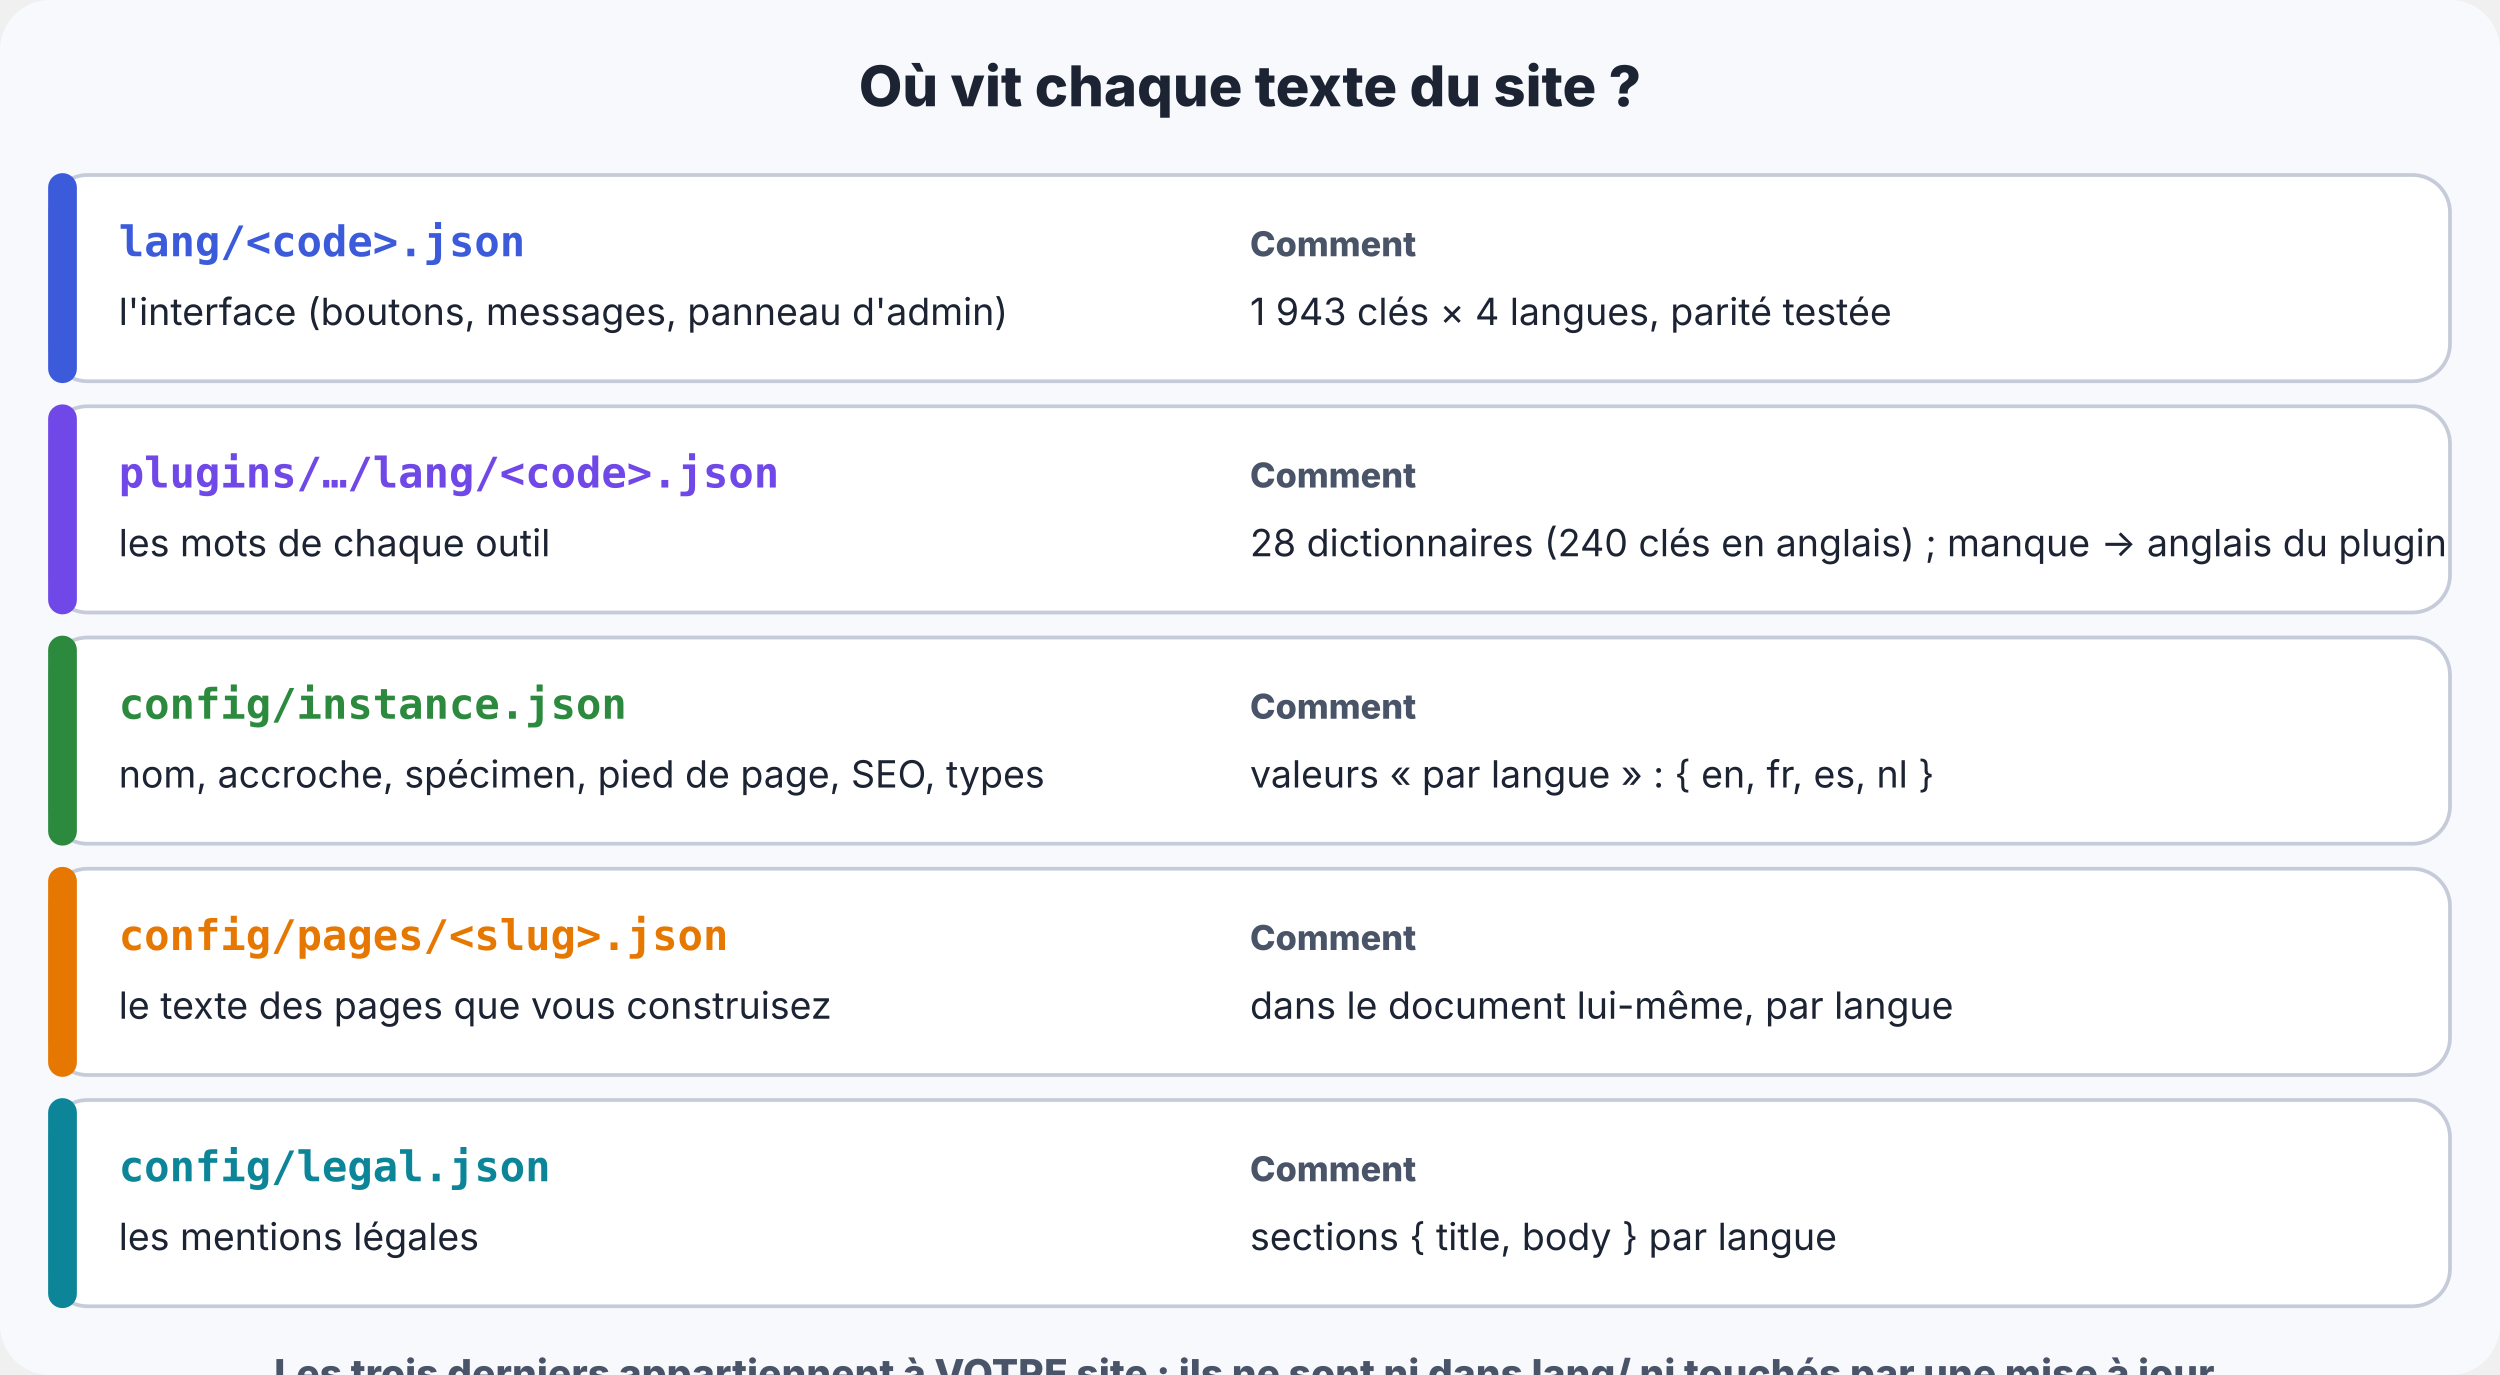
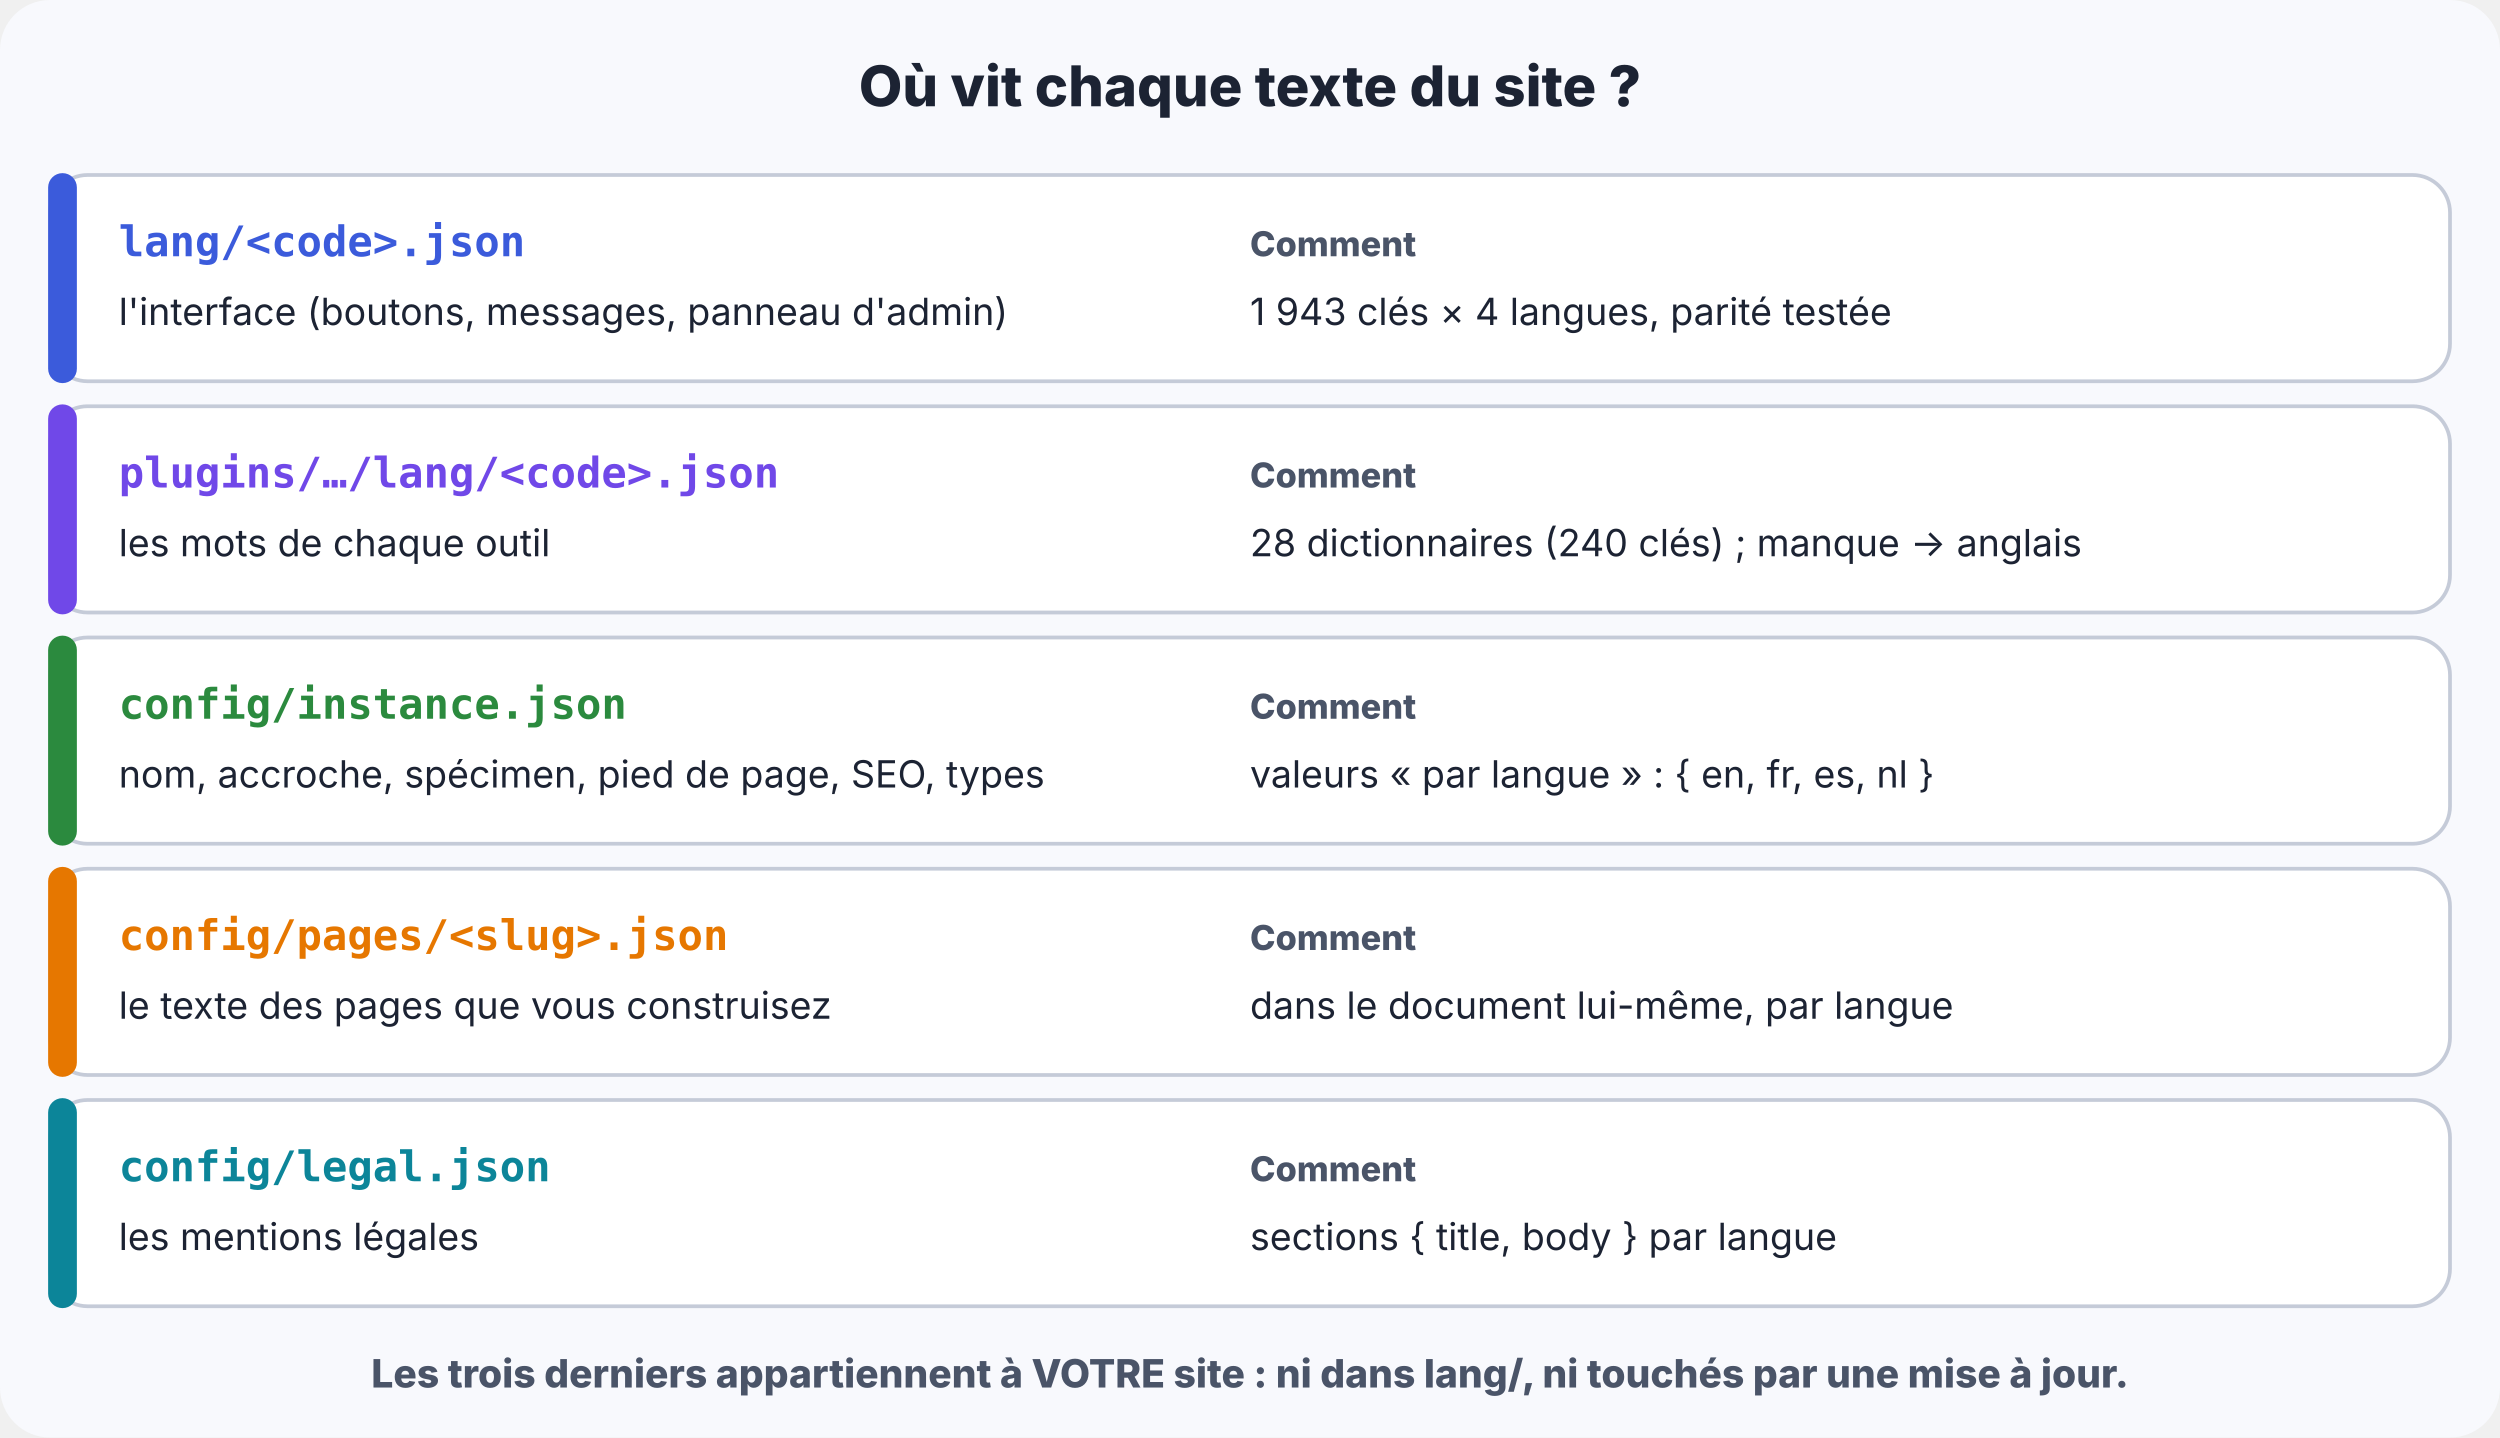
- <svg xmlns="http://www.w3.org/2000/svg" viewBox="0 0 800 440" font-family="Inter, sans-serif">
+ <svg xmlns="http://www.w3.org/2000/svg" viewBox="0 0 800 460" font-family="Inter, sans-serif">
  <defs>
    <marker id="arr" viewBox="0 0 10 10" refX="9" refY="5" markerWidth="7" markerHeight="7" orient="auto">
      <path d="M0,0 L10,5 L0,10 z" fill="#4a5468" />
    </marker>
  </defs>
-   <rect width="800" height="440" rx="16" fill="#f8f9fd" />
-   <text x="400" y="34" font-family="Inter, sans-serif" font-size="18" font-weight="800" fill="#1c2333" text-anchor="middle">Où vit chaque texte du site ?</text>
+   <rect width="800" height="460" rx="16" fill="#f8f9fd" />
+   <text x="400" y="34" font-family="Inter, sans-serif" font-size="18" font-weight="800" fill="#1c2333" text-anchor="middle" xml:space="preserve">Où vit chaque texte du site ?</text>
  <rect x="16" y="56" width="768" height="66" rx="12" fill="#fff" stroke="#c5cbd8" stroke-width="1.2" />
  <rect x="16" y="56" width="8" height="66" rx="4" fill="#3b5bdb" stroke="#3b5bdb" stroke-width="1.2" />
-   <text x="38" y="82" font-family="JetBrains Mono, Consolas, monospace" font-size="13.5" font-weight="800" fill="#3b5bdb" text-anchor="start">lang/&lt;code&gt;.json</text>
-   <text x="38" y="104" font-family="Inter, sans-serif" font-size="12" font-weight="400" fill="#1c2333" text-anchor="start">l'interface (boutons, messages, panneau d'admin)</text>
-   <text x="400" y="82" font-family="Inter, sans-serif" font-size="11" font-weight="800" fill="#4a5468" text-anchor="start">Comment</text>
-   <text x="400" y="104" font-family="Inter, sans-serif" font-size="12" font-weight="400" fill="#1c2333" text-anchor="start">1 943 clés × 4 langues, parité testée</text>
+   <text x="38" y="82" font-family="JetBrains Mono, Consolas, monospace" font-size="13.5" font-weight="800" fill="#3b5bdb" text-anchor="start" xml:space="preserve">lang/&lt;code&gt;.json</text>
+   <text x="38" y="104" font-family="Inter, sans-serif" font-size="12" font-weight="400" fill="#1c2333" text-anchor="start" xml:space="preserve">l'interface (boutons, messages, panneau d'admin)</text>
+   <text x="400" y="82" font-family="Inter, sans-serif" font-size="11" font-weight="800" fill="#4a5468" text-anchor="start" xml:space="preserve">Comment</text>
+   <text x="400" y="104" font-family="Inter, sans-serif" font-size="12" font-weight="400" fill="#1c2333" text-anchor="start" xml:space="preserve">1 943 clés × 4 langues, parité testée</text>
  <rect x="16" y="130" width="768" height="66" rx="12" fill="#fff" stroke="#c5cbd8" stroke-width="1.2" />
  <rect x="16" y="130" width="8" height="66" rx="4" fill="#7048e8" stroke="#7048e8" stroke-width="1.2" />
-   <text x="38" y="156" font-family="JetBrains Mono, Consolas, monospace" font-size="13.5" font-weight="800" fill="#7048e8" text-anchor="start">plugins/…/lang/&lt;code&gt;.json</text>
-   <text x="38" y="178" font-family="Inter, sans-serif" font-size="12" font-weight="400" fill="#1c2333" text-anchor="start">les mots de chaque outil</text>
-   <text x="400" y="156" font-family="Inter, sans-serif" font-size="11" font-weight="800" fill="#4a5468" text-anchor="start">Comment</text>
-   <text x="400" y="178" font-family="Inter, sans-serif" font-size="12" font-weight="400" fill="#1c2333" text-anchor="start">28 dictionnaires (240 clés en anglais) ; manque → anglais du plugin</text>
+   <text x="38" y="156" font-family="JetBrains Mono, Consolas, monospace" font-size="13.5" font-weight="800" fill="#7048e8" text-anchor="start" xml:space="preserve">plugins/…/lang/&lt;code&gt;.json</text>
+   <text x="38" y="178" font-family="Inter, sans-serif" font-size="12" font-weight="400" fill="#1c2333" text-anchor="start" xml:space="preserve">les mots de chaque outil</text>
+   <text x="400" y="156" font-family="Inter, sans-serif" font-size="11" font-weight="800" fill="#4a5468" text-anchor="start" xml:space="preserve">Comment</text>
+   <text x="400" y="178" font-family="Inter, sans-serif" font-size="12" font-weight="400" fill="#1c2333" text-anchor="start" xml:space="preserve">28 dictionnaires (240 clés) ; manque → anglais</text>
  <rect x="16" y="204" width="768" height="66" rx="12" fill="#fff" stroke="#c5cbd8" stroke-width="1.2" />
  <rect x="16" y="204" width="8" height="66" rx="4" fill="#2b8a3e" stroke="#2b8a3e" stroke-width="1.2" />
-   <text x="38" y="230" font-family="JetBrains Mono, Consolas, monospace" font-size="13.5" font-weight="800" fill="#2b8a3e" text-anchor="start">config/instance.json</text>
-   <text x="38" y="252" font-family="Inter, sans-serif" font-size="12" font-weight="400" fill="#1c2333" text-anchor="start">nom, accroche, spécimen, pied de page, SEO, types</text>
-   <text x="400" y="230" font-family="Inter, sans-serif" font-size="11" font-weight="800" fill="#4a5468" text-anchor="start">Comment</text>
-   <text x="400" y="252" font-family="Inter, sans-serif" font-size="12" font-weight="400" fill="#1c2333" text-anchor="start">valeurs « par langue » : { en, fr, es, nl }</text>
+   <text x="38" y="230" font-family="JetBrains Mono, Consolas, monospace" font-size="13.5" font-weight="800" fill="#2b8a3e" text-anchor="start" xml:space="preserve">config/instance.json</text>
+   <text x="38" y="252" font-family="Inter, sans-serif" font-size="12" font-weight="400" fill="#1c2333" text-anchor="start" xml:space="preserve">nom, accroche, spécimen, pied de page, SEO, types</text>
+   <text x="400" y="230" font-family="Inter, sans-serif" font-size="11" font-weight="800" fill="#4a5468" text-anchor="start" xml:space="preserve">Comment</text>
+   <text x="400" y="252" font-family="Inter, sans-serif" font-size="12" font-weight="400" fill="#1c2333" text-anchor="start" xml:space="preserve">valeurs « par langue » : { en, fr, es, nl }</text>
  <rect x="16" y="278" width="768" height="66" rx="12" fill="#fff" stroke="#c5cbd8" stroke-width="1.2" />
  <rect x="16" y="278" width="8" height="66" rx="4" fill="#e67700" stroke="#e67700" stroke-width="1.2" />
-   <text x="38" y="304" font-family="JetBrains Mono, Consolas, monospace" font-size="13.5" font-weight="800" fill="#e67700" text-anchor="start">config/pages/&lt;slug&gt;.json</text>
-   <text x="38" y="326" font-family="Inter, sans-serif" font-size="12" font-weight="400" fill="#1c2333" text-anchor="start">le texte des pages que vous construisez</text>
-   <text x="400" y="304" font-family="Inter, sans-serif" font-size="11" font-weight="800" fill="#4a5468" text-anchor="start">Comment</text>
-   <text x="400" y="326" font-family="Inter, sans-serif" font-size="12" font-weight="400" fill="#1c2333" text-anchor="start">dans le document lui-même, par langue</text>
+   <text x="38" y="304" font-family="JetBrains Mono, Consolas, monospace" font-size="13.5" font-weight="800" fill="#e67700" text-anchor="start" xml:space="preserve">config/pages/&lt;slug&gt;.json</text>
+   <text x="38" y="326" font-family="Inter, sans-serif" font-size="12" font-weight="400" fill="#1c2333" text-anchor="start" xml:space="preserve">le texte des pages que vous construisez</text>
+   <text x="400" y="304" font-family="Inter, sans-serif" font-size="11" font-weight="800" fill="#4a5468" text-anchor="start" xml:space="preserve">Comment</text>
+   <text x="400" y="326" font-family="Inter, sans-serif" font-size="12" font-weight="400" fill="#1c2333" text-anchor="start" xml:space="preserve">dans le document lui-même, par langue</text>
  <rect x="16" y="352" width="768" height="66" rx="12" fill="#fff" stroke="#c5cbd8" stroke-width="1.2" />
  <rect x="16" y="352" width="8" height="66" rx="4" fill="#0c8599" stroke="#0c8599" stroke-width="1.2" />
-   <text x="38" y="378" font-family="JetBrains Mono, Consolas, monospace" font-size="13.5" font-weight="800" fill="#0c8599" text-anchor="start">config/legal.json</text>
-   <text x="38" y="400" font-family="Inter, sans-serif" font-size="12" font-weight="400" fill="#1c2333" text-anchor="start">les mentions légales</text>
-   <text x="400" y="378" font-family="Inter, sans-serif" font-size="11" font-weight="800" fill="#4a5468" text-anchor="start">Comment</text>
-   <text x="400" y="400" font-family="Inter, sans-serif" font-size="12" font-weight="400" fill="#1c2333" text-anchor="start">sections { title, body } par langue</text>
-   <text x="400" y="444" font-family="Inter, sans-serif" font-size="12.5" font-weight="800" fill="#4a5468" text-anchor="middle">Les trois derniers appartiennent à VOTRE site : ils ne sont ni dans lang/ ni touchés par une mise à jour.</text>
+   <text x="38" y="378" font-family="JetBrains Mono, Consolas, monospace" font-size="13.5" font-weight="800" fill="#0c8599" text-anchor="start" xml:space="preserve">config/legal.json</text>
+   <text x="38" y="400" font-family="Inter, sans-serif" font-size="12" font-weight="400" fill="#1c2333" text-anchor="start" xml:space="preserve">les mentions légales</text>
+   <text x="400" y="378" font-family="Inter, sans-serif" font-size="11" font-weight="800" fill="#4a5468" text-anchor="start" xml:space="preserve">Comment</text>
+   <text x="400" y="400" font-family="Inter, sans-serif" font-size="12" font-weight="400" fill="#1c2333" text-anchor="start" xml:space="preserve">sections { title, body } par langue</text>
+   <text x="400" y="444" font-family="Inter, sans-serif" font-size="12.5" font-weight="800" fill="#4a5468" text-anchor="middle" xml:space="preserve">Les trois derniers appartiennent à VOTRE site : ni dans lang/, ni touchés par une mise à jour.</text>
</svg>
